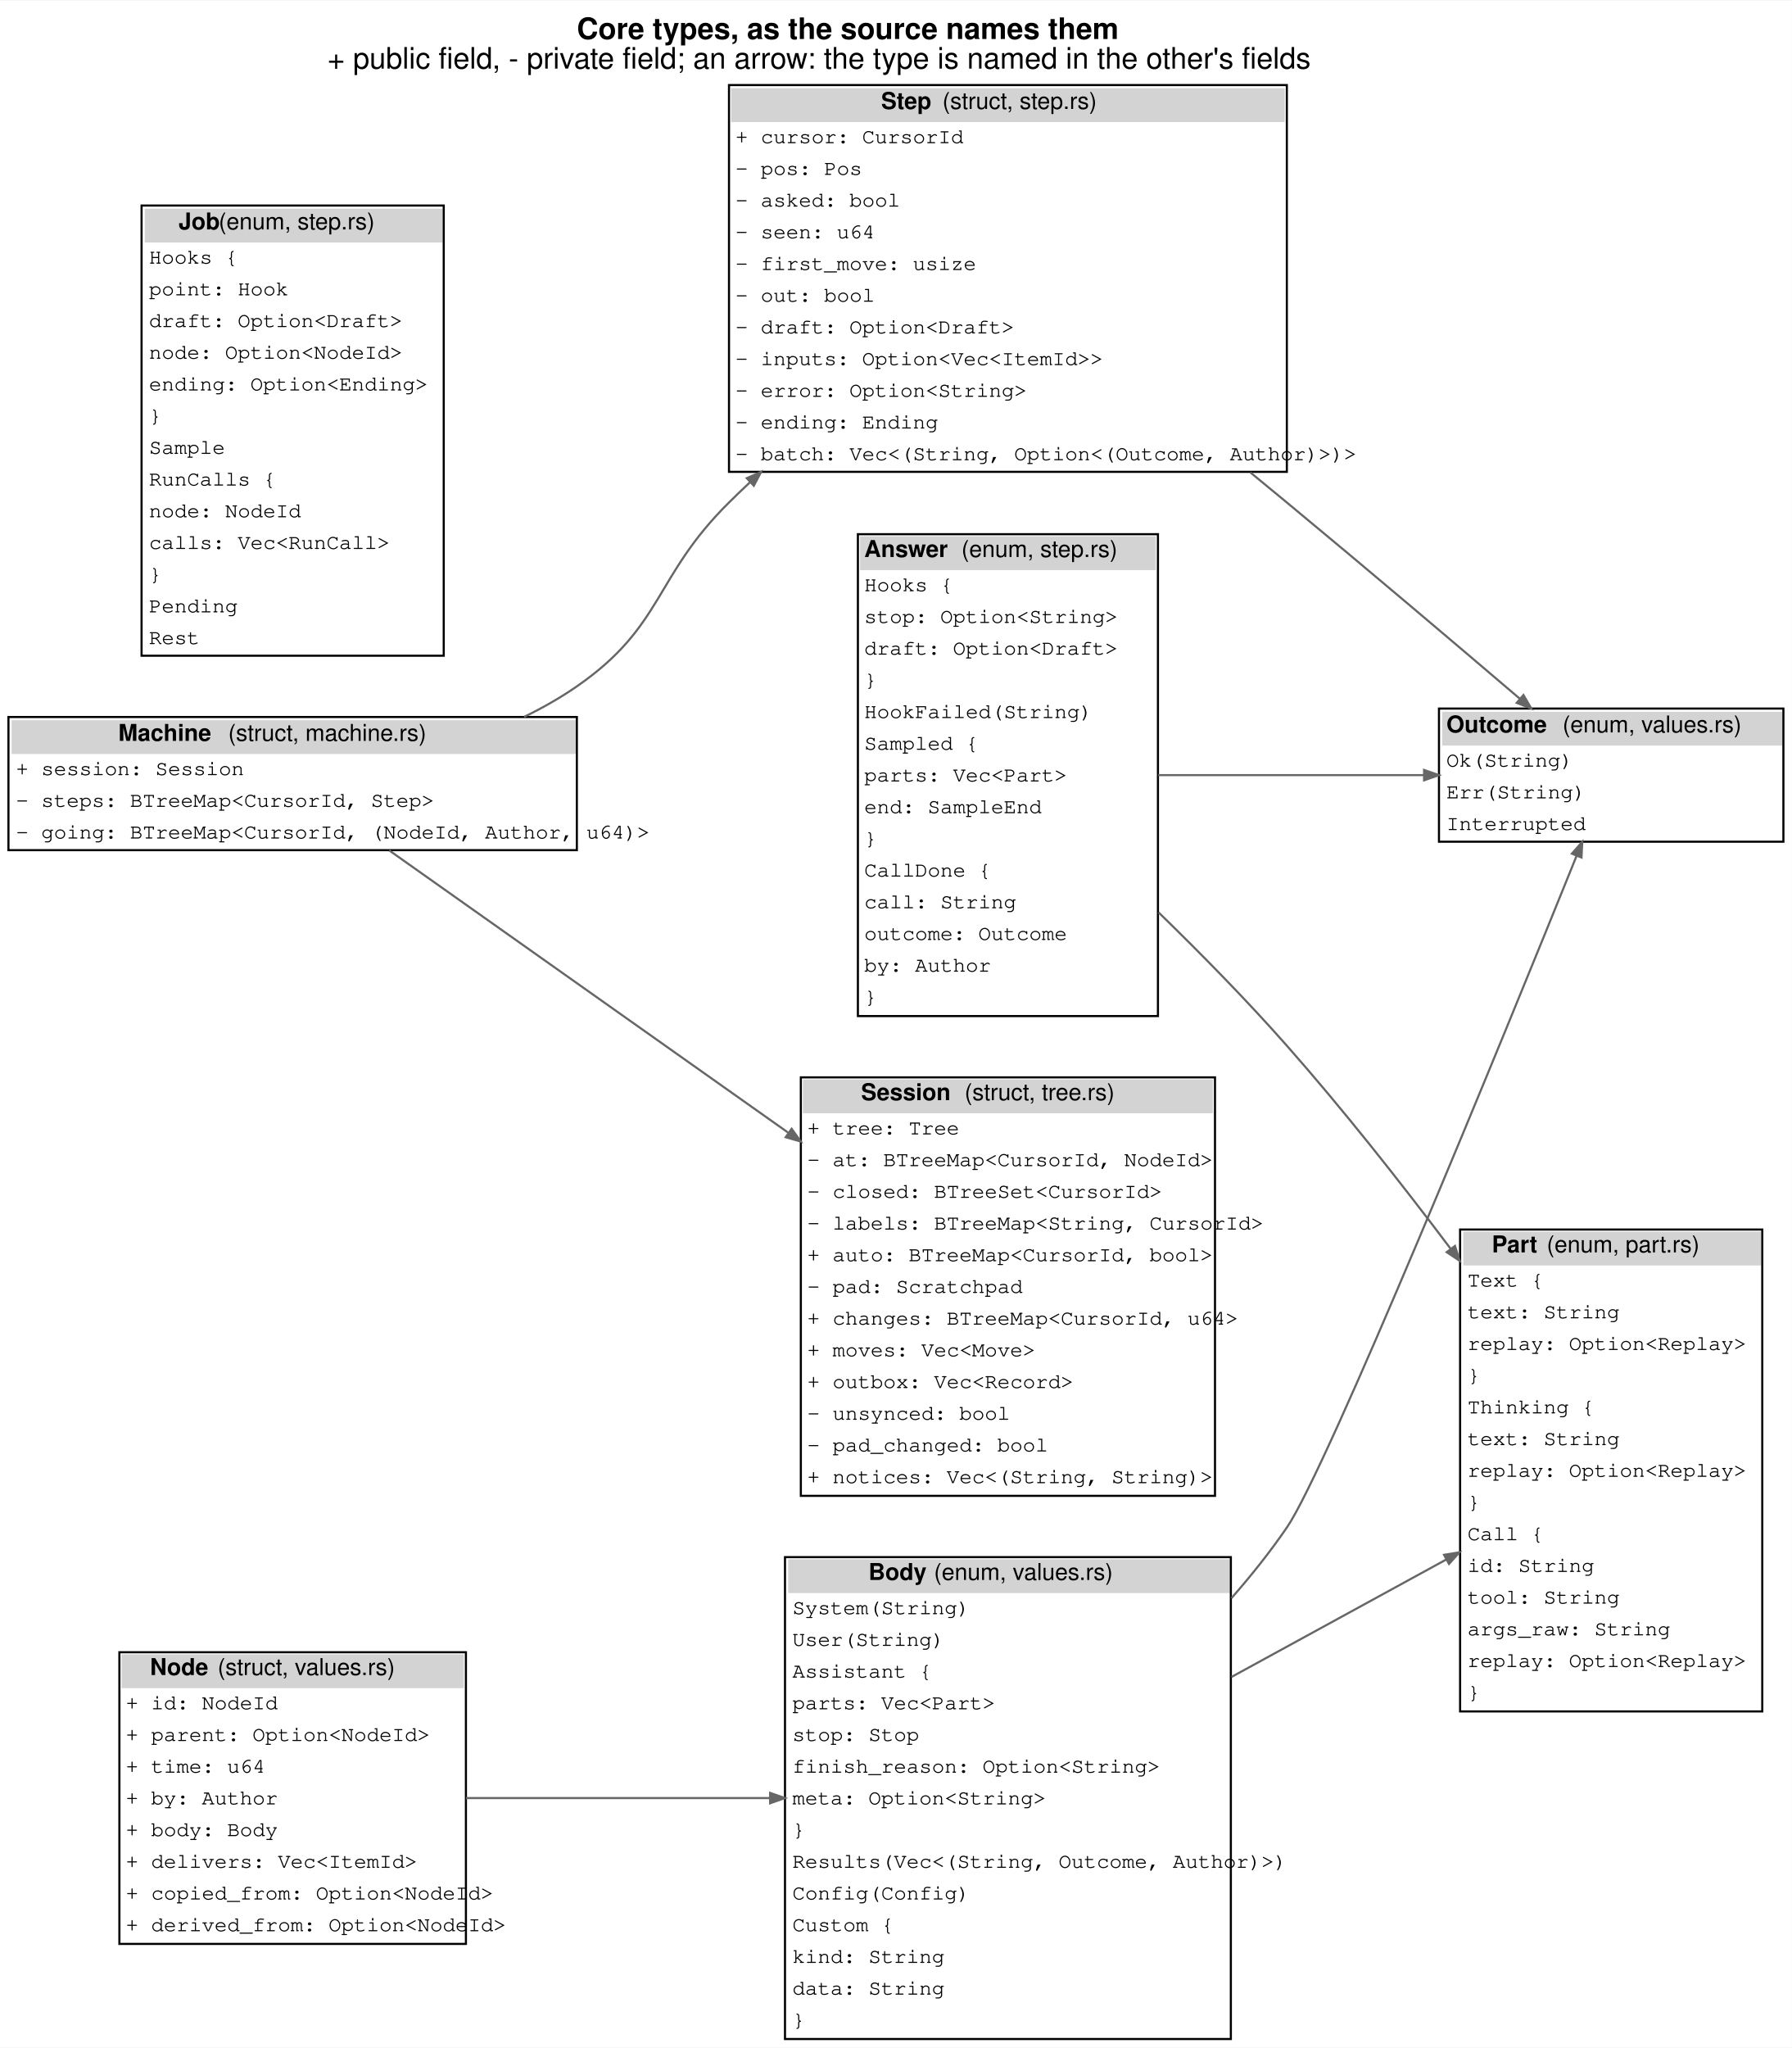
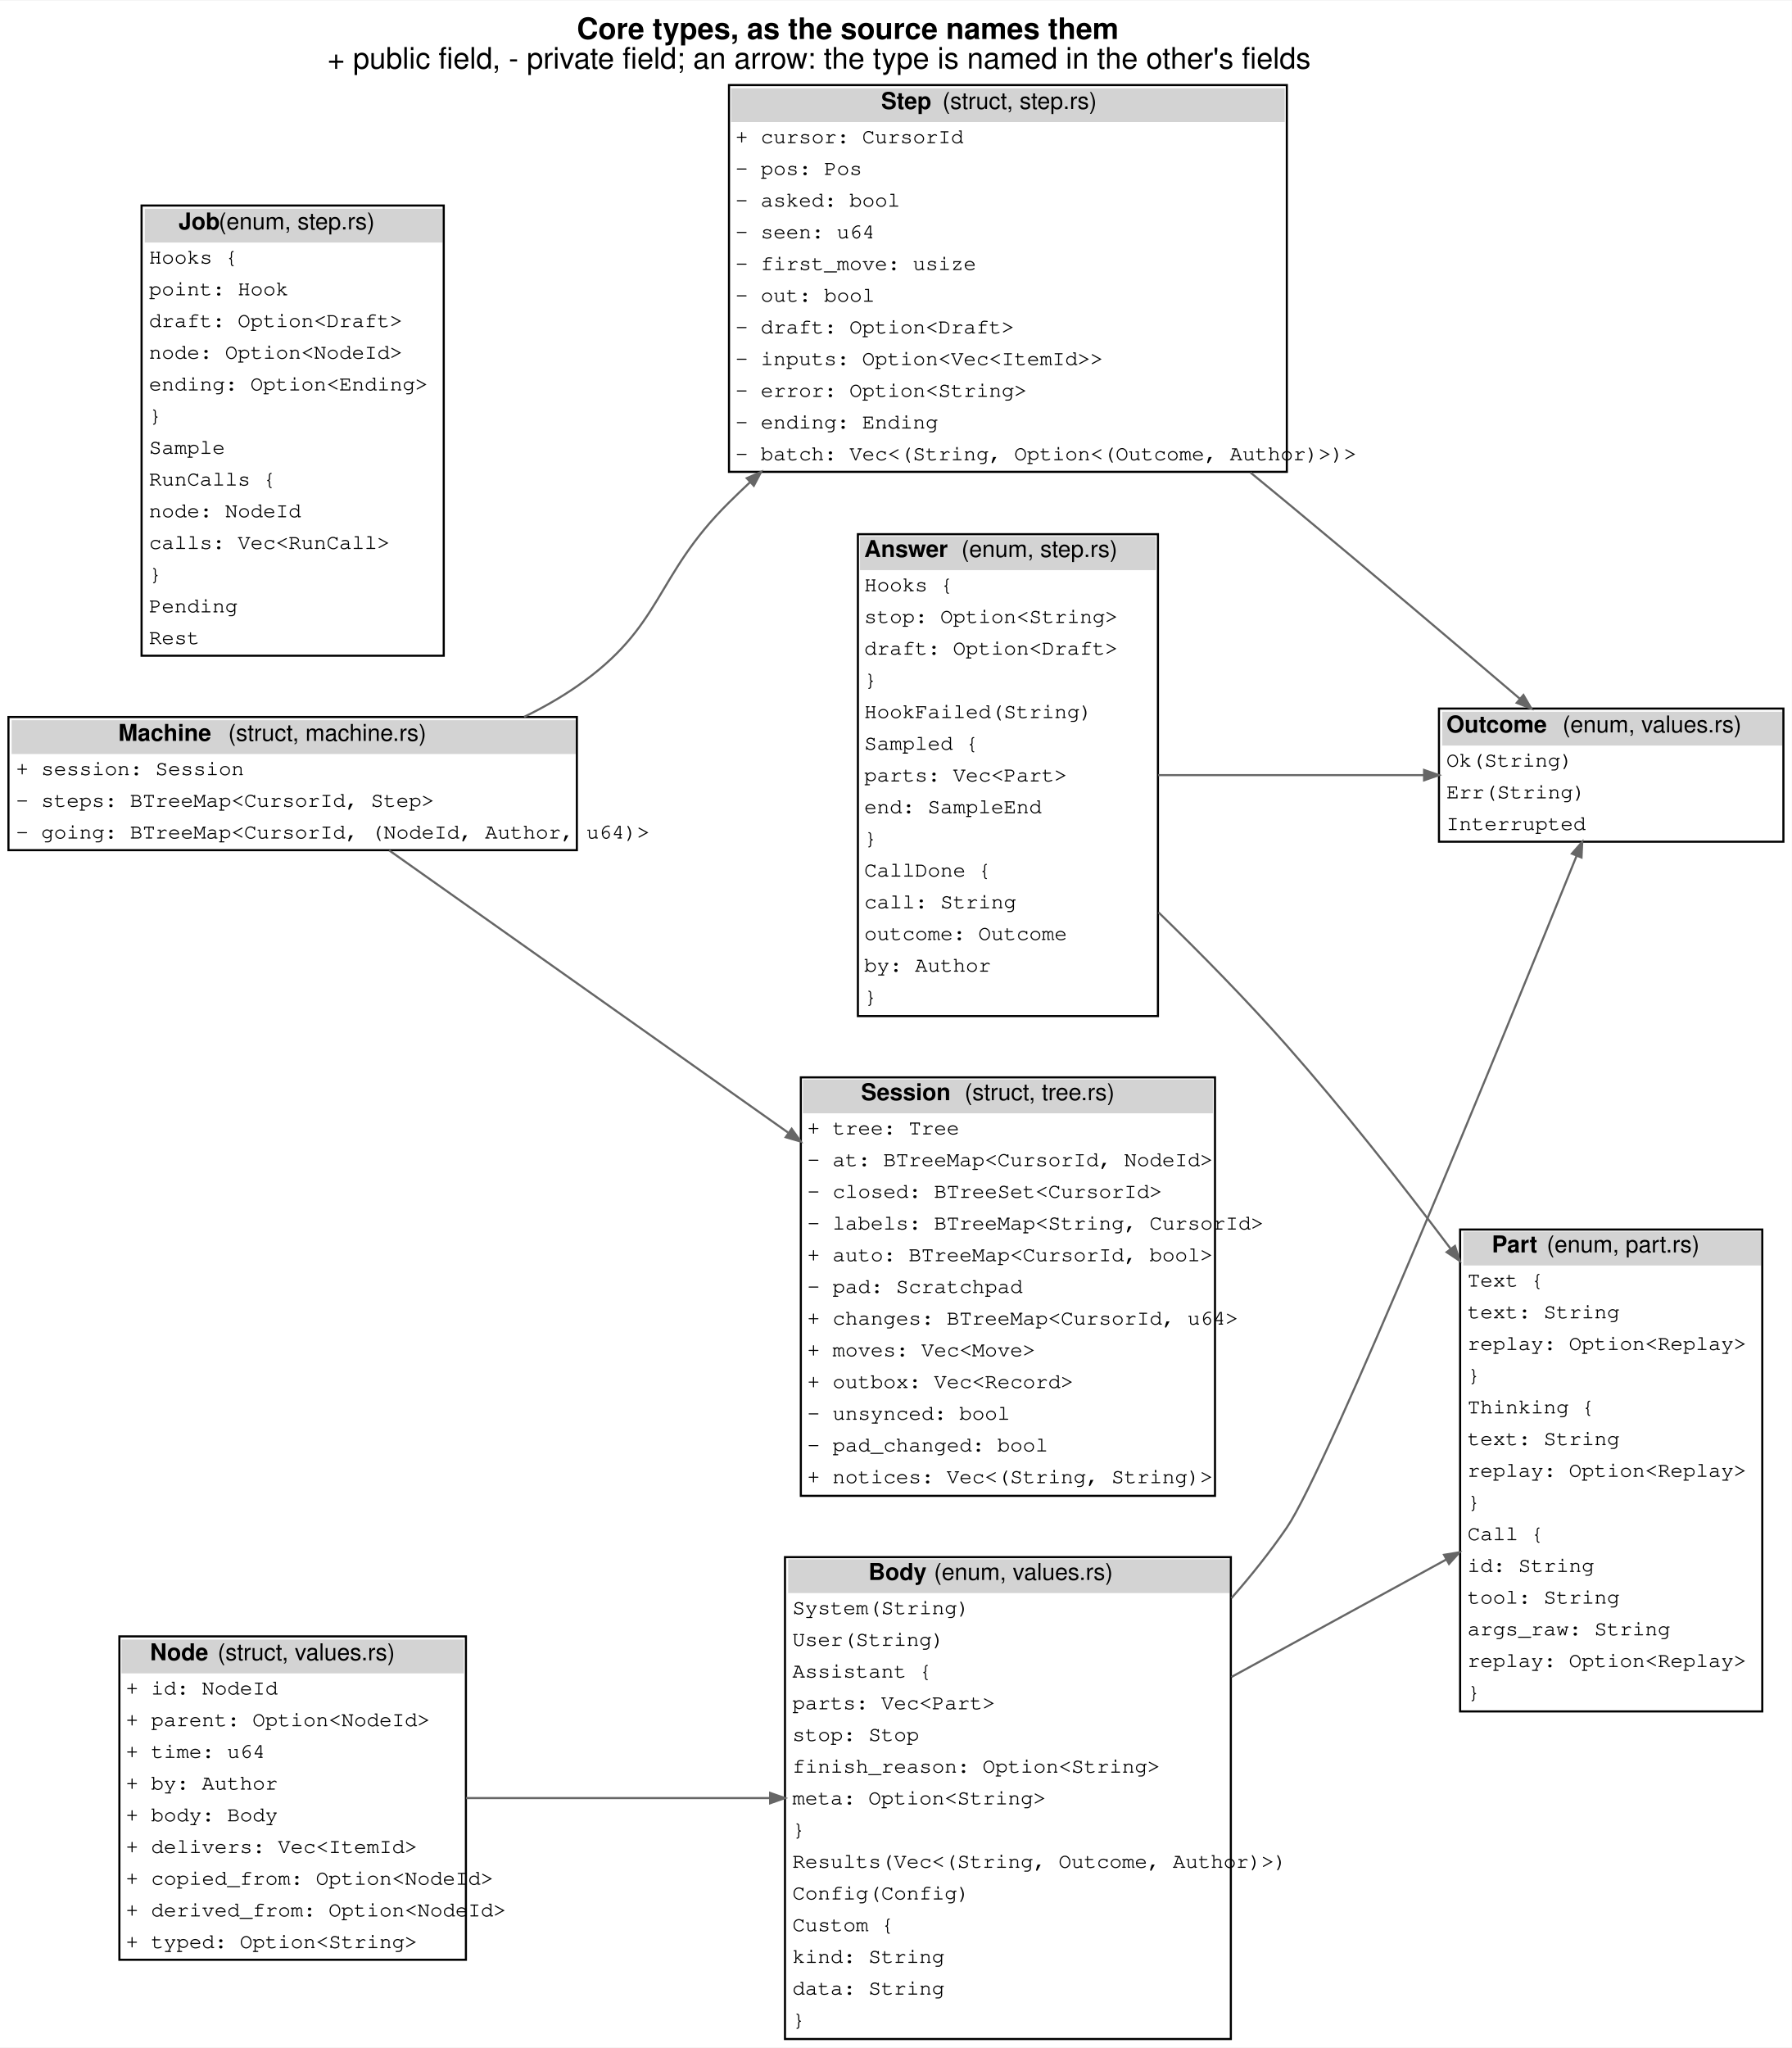
<svg xmlns="http://www.w3.org/2000/svg" width="848pt" height="969pt" viewBox="0.00 0.00 848.00 968.50">
  <g id="graph0" class="graph" transform="scale(1 1) rotate(0) translate(4 964.5)">
    <polygon fill="white" stroke="transparent" points="-4,4 -4,-964.5 844,-964.5 844,4 -4,4" />
    <text text-anchor="start" x="269" y="-946.3" font-family="Helvetica,sans-Serif" font-weight="bold" font-size="14.00">Core types, as the source names them</text>
    <text text-anchor="start" x="151" y="-932.3" font-family="Helvetica,sans-Serif" font-size="14.00">+ public field, - private field; an arrow: the type is named in the other's fields</text>
    <g id="node1" class="node">
      <polygon fill="lightgray" stroke="transparent" points="369,-211 369,-227 578,-227 578,-211 369,-211" />
      <text text-anchor="start" x="407" y="-217.2" font-family="Helvetica,sans-Serif" font-weight="bold" font-size="11.00">Body</text>
      <text text-anchor="start" x="438" y="-217.2" font-family="Helvetica,sans-Serif" font-size="11.00"> (enum, values.rs)</text>
      <text text-anchor="start" x="371" y="-201" font-family="Courier,monospace" font-size="10.00">System(String)</text>
      <text text-anchor="start" x="371" y="-186" font-family="Courier,monospace" font-size="10.00">User(String)</text>
      <text text-anchor="start" x="371" y="-171" font-family="Courier,monospace" font-size="10.00">Assistant {</text>
      <text text-anchor="start" x="371" y="-156" font-family="Courier,monospace" font-size="10.00">    parts: Vec&lt;Part&gt;</text>
      <text text-anchor="start" x="371" y="-141" font-family="Courier,monospace" font-size="10.00">    stop: Stop</text>
      <text text-anchor="start" x="371" y="-126" font-family="Courier,monospace" font-size="10.00">    finish_reason: Option&lt;String&gt;</text>
      <text text-anchor="start" x="371" y="-111" font-family="Courier,monospace" font-size="10.00">    meta: Option&lt;String&gt;</text>
      <text text-anchor="start" x="371" y="-96" font-family="Courier,monospace" font-size="10.00">}</text>
      <text text-anchor="start" x="371" y="-81" font-family="Courier,monospace" font-size="10.00">Results(Vec&lt;(String, Outcome, Author)&gt;)</text>
      <text text-anchor="start" x="371" y="-66" font-family="Courier,monospace" font-size="10.00">Config(Config)</text>
      <text text-anchor="start" x="371" y="-51" font-family="Courier,monospace" font-size="10.00">Custom {</text>
      <text text-anchor="start" x="371" y="-36" font-family="Courier,monospace" font-size="10.00">    kind: String</text>
      <text text-anchor="start" x="371" y="-21" font-family="Courier,monospace" font-size="10.00">    data: String</text>
      <text text-anchor="start" x="371" y="-6" font-family="Courier,monospace" font-size="10.00">}</text>
      <polygon fill="none" stroke="black" points="367.5,0 367.5,-228 578.5,-228 578.5,0 367.5,0" />
    </g>
    <g id="node8" class="node">
      <polygon fill="lightgray" stroke="transparent" points="678.5,-612 678.5,-628 839.5,-628 839.5,-612 678.5,-612" />
      <text text-anchor="start" x="680.5" y="-618.2" font-family="Helvetica,sans-Serif" font-weight="bold" font-size="11.00">Outcome</text>
      <text text-anchor="start" x="735.5" y="-618.2" font-family="Helvetica,sans-Serif" font-size="11.00"> (enum, values.rs)</text>
      <text text-anchor="start" x="680.5" y="-602" font-family="Courier,monospace" font-size="10.00">Ok(String)</text>
      <text text-anchor="start" x="680.5" y="-587" font-family="Courier,monospace" font-size="10.00">Err(String)</text>
      <text text-anchor="start" x="680.5" y="-572" font-family="Courier,monospace" font-size="10.00">Interrupted</text>
      <polygon fill="none" stroke="black" points="677,-566.5 677,-629.5 840,-629.5 840,-566.5 677,-566.5" />
    </g>
    <g id="edge2" class="edge">
      <path fill="none" stroke="#666666" d="M578.77,-208.58C588.24,-219.36 597.18,-230.59 605,-242 624.11,-269.88 707.26,-473.55 742.08,-559.69" />
      <polygon fill="#666666" stroke="#666666" points="739.91,-560.86 744.8,-566.43 744.45,-559.02 739.91,-560.86" />
    </g>
    <g id="node9" class="node">
      <polygon fill="lightgray" stroke="transparent" points="688.5,-366 688.5,-382 829.5,-382 829.5,-366 688.5,-366" />
      <text text-anchor="start" x="702" y="-372.2" font-family="Helvetica,sans-Serif" font-weight="bold" font-size="11.00">Part</text>
      <text text-anchor="start" x="728" y="-372.2" font-family="Helvetica,sans-Serif" font-size="11.00"> (enum, part.rs)</text>
      <text text-anchor="start" x="690.5" y="-356" font-family="Courier,monospace" font-size="10.00">Text {</text>
      <text text-anchor="start" x="690.5" y="-341" font-family="Courier,monospace" font-size="10.00">    text: String</text>
      <text text-anchor="start" x="690.5" y="-326" font-family="Courier,monospace" font-size="10.00">    replay: Option&lt;Replay&gt;</text>
      <text text-anchor="start" x="690.5" y="-311" font-family="Courier,monospace" font-size="10.00">}</text>
      <text text-anchor="start" x="690.5" y="-296" font-family="Courier,monospace" font-size="10.00">Thinking {</text>
      <text text-anchor="start" x="690.5" y="-281" font-family="Courier,monospace" font-size="10.00">    text: String</text>
      <text text-anchor="start" x="690.5" y="-266" font-family="Courier,monospace" font-size="10.00">    replay: Option&lt;Replay&gt;</text>
      <text text-anchor="start" x="690.5" y="-251" font-family="Courier,monospace" font-size="10.00">}</text>
      <text text-anchor="start" x="690.5" y="-236" font-family="Courier,monospace" font-size="10.00">Call {</text>
      <text text-anchor="start" x="690.5" y="-221" font-family="Courier,monospace" font-size="10.00">    id: String</text>
      <text text-anchor="start" x="690.5" y="-206" font-family="Courier,monospace" font-size="10.00">    tool: String</text>
      <text text-anchor="start" x="690.5" y="-191" font-family="Courier,monospace" font-size="10.00">    args_raw: String</text>
      <text text-anchor="start" x="690.5" y="-176" font-family="Courier,monospace" font-size="10.00">    replay: Option&lt;Replay&gt;</text>
      <text text-anchor="start" x="690.5" y="-161" font-family="Courier,monospace" font-size="10.00">}</text>
      <polygon fill="none" stroke="black" points="687,-155 687,-383 830,-383 830,-155 687,-155" />
    </g>
    <g id="edge1" class="edge">
      <path fill="none" stroke="#666666" d="M578.76,-171.28C612.47,-189.71 649.19,-209.78 680.53,-226.92" />
      <polygon fill="#666666" stroke="#666666" points="679.4,-229.09 686.72,-230.3 681.75,-224.79 679.4,-229.09" />
    </g>
    <g id="node2" class="node">
-       <polygon fill="lightgray" stroke="transparent" points="53.5,-166 53.5,-182 215.5,-182 215.5,-166 53.5,-166" />
-       <text text-anchor="start" x="67" y="-172.2" font-family="Helvetica,sans-Serif" font-weight="bold" font-size="11.00">Node</text>
-       <text text-anchor="start" x="99" y="-172.2" font-family="Helvetica,sans-Serif" font-size="11.00"> (struct, values.rs)</text>
-       <text text-anchor="start" x="55.5" y="-156" font-family="Courier,monospace" font-size="10.00">+ id: NodeId</text>
-       <text text-anchor="start" x="55.5" y="-141" font-family="Courier,monospace" font-size="10.00">+ parent: Option&lt;NodeId&gt;</text>
-       <text text-anchor="start" x="55.5" y="-126" font-family="Courier,monospace" font-size="10.00">+ time: u64</text>
-       <text text-anchor="start" x="55.5" y="-111" font-family="Courier,monospace" font-size="10.00">+ by: Author</text>
-       <text text-anchor="start" x="55.5" y="-96" font-family="Courier,monospace" font-size="10.00">+ body: Body</text>
-       <text text-anchor="start" x="55.5" y="-81" font-family="Courier,monospace" font-size="10.00">+ delivers: Vec&lt;ItemId&gt;</text>
-       <text text-anchor="start" x="55.5" y="-66" font-family="Courier,monospace" font-size="10.00">+ copied_from: Option&lt;NodeId&gt;</text>
-       <text text-anchor="start" x="55.5" y="-51" font-family="Courier,monospace" font-size="10.00">+ derived_from: Option&lt;NodeId&gt;</text>
-       <polygon fill="none" stroke="black" points="52.5,-45 52.5,-183 216.5,-183 216.5,-45 52.5,-45" />
+       <polygon fill="lightgray" stroke="transparent" points="53.5,-173 53.5,-189 215.5,-189 215.5,-173 53.5,-173" />
+       <text text-anchor="start" x="67" y="-179.2" font-family="Helvetica,sans-Serif" font-weight="bold" font-size="11.00">Node</text>
+       <text text-anchor="start" x="99" y="-179.2" font-family="Helvetica,sans-Serif" font-size="11.00"> (struct, values.rs)</text>
+       <text text-anchor="start" x="55.5" y="-163" font-family="Courier,monospace" font-size="10.00">+ id: NodeId</text>
+       <text text-anchor="start" x="55.5" y="-148" font-family="Courier,monospace" font-size="10.00">+ parent: Option&lt;NodeId&gt;</text>
+       <text text-anchor="start" x="55.5" y="-133" font-family="Courier,monospace" font-size="10.00">+ time: u64</text>
+       <text text-anchor="start" x="55.5" y="-118" font-family="Courier,monospace" font-size="10.00">+ by: Author</text>
+       <text text-anchor="start" x="55.5" y="-103" font-family="Courier,monospace" font-size="10.00">+ body: Body</text>
+       <text text-anchor="start" x="55.5" y="-88" font-family="Courier,monospace" font-size="10.00">+ delivers: Vec&lt;ItemId&gt;</text>
+       <text text-anchor="start" x="55.5" y="-73" font-family="Courier,monospace" font-size="10.00">+ copied_from: Option&lt;NodeId&gt;</text>
+       <text text-anchor="start" x="55.5" y="-58" font-family="Courier,monospace" font-size="10.00">+ derived_from: Option&lt;NodeId&gt;</text>
+       <text text-anchor="start" x="55.5" y="-43" font-family="Courier,monospace" font-size="10.00">+ typed: Option&lt;String&gt;</text>
+       <polygon fill="none" stroke="black" points="52.5,-37.5 52.5,-190.5 216.5,-190.5 216.5,-37.5 52.5,-37.5" />
    </g>
    <g id="edge3" class="edge">
      <path fill="none" stroke="#666666" d="M216.53,-114C259.63,-114 313.28,-114 360.28,-114" />
      <polygon fill="#666666" stroke="#666666" points="360.46,-116.45 367.46,-114 360.46,-111.55 360.46,-116.45" />
    </g>
    <g id="node3" class="node">
      <polygon fill="lightgray" stroke="transparent" points="376,-438 376,-454 570,-454 570,-438 376,-438" />
      <text text-anchor="start" x="403.5" y="-444.2" font-family="Helvetica,sans-Serif" font-weight="bold" font-size="11.00">Session</text>
      <text text-anchor="start" x="452.5" y="-444.2" font-family="Helvetica,sans-Serif" font-size="11.00"> (struct, tree.rs)</text>
      <text text-anchor="start" x="378" y="-428" font-family="Courier,monospace" font-size="10.00">+ tree: Tree</text>
      <text text-anchor="start" x="378" y="-413" font-family="Courier,monospace" font-size="10.00">- at: BTreeMap&lt;CursorId, NodeId&gt;</text>
      <text text-anchor="start" x="378" y="-398" font-family="Courier,monospace" font-size="10.00">- closed: BTreeSet&lt;CursorId&gt;</text>
      <text text-anchor="start" x="378" y="-383" font-family="Courier,monospace" font-size="10.00">- labels: BTreeMap&lt;String, CursorId&gt;</text>
      <text text-anchor="start" x="378" y="-368" font-family="Courier,monospace" font-size="10.00">+ auto: BTreeMap&lt;CursorId, bool&gt;</text>
      <text text-anchor="start" x="378" y="-353" font-family="Courier,monospace" font-size="10.00">- pad: Scratchpad</text>
      <text text-anchor="start" x="378" y="-338" font-family="Courier,monospace" font-size="10.00">+ changes: BTreeMap&lt;CursorId, u64&gt;</text>
      <text text-anchor="start" x="378" y="-323" font-family="Courier,monospace" font-size="10.00">+ moves: Vec&lt;Move&gt;</text>
      <text text-anchor="start" x="378" y="-308" font-family="Courier,monospace" font-size="10.00">+ outbox: Vec&lt;Record&gt;</text>
      <text text-anchor="start" x="378" y="-293" font-family="Courier,monospace" font-size="10.00">- unsynced: bool</text>
      <text text-anchor="start" x="378" y="-278" font-family="Courier,monospace" font-size="10.00">- pad_changed: bool</text>
      <text text-anchor="start" x="378" y="-263" font-family="Courier,monospace" font-size="10.00">+ notices: Vec&lt;(String, String)&gt;</text>
      <polygon fill="none" stroke="black" points="375,-257 375,-455 571,-455 571,-257 375,-257" />
    </g>
    <g id="node4" class="node">
      <polygon fill="lightgray" stroke="transparent" points="1.5,-608 1.5,-624 268.5,-624 268.5,-608 1.5,-608" />
      <text text-anchor="start" x="52" y="-614.2" font-family="Helvetica,sans-Serif" font-weight="bold" font-size="11.00">Machine</text>
      <text text-anchor="start" x="104" y="-614.2" font-family="Helvetica,sans-Serif" font-size="11.00"> (struct, machine.rs)</text>
      <text text-anchor="start" x="3.5" y="-598" font-family="Courier,monospace" font-size="10.00">+ session: Session</text>
      <text text-anchor="start" x="3.5" y="-583" font-family="Courier,monospace" font-size="10.00">- steps: BTreeMap&lt;CursorId, Step&gt;</text>
      <text text-anchor="start" x="3.5" y="-568" font-family="Courier,monospace" font-size="10.00">- going: BTreeMap&lt;CursorId, (NodeId, Author, u64)&gt;</text>
      <polygon fill="none" stroke="black" points="0,-562.5 0,-625.5 269,-625.5 269,-562.5 0,-562.5" />
    </g>
    <g id="edge4" class="edge">
      <path fill="none" stroke="#666666" d="M180.18,-562.4C228.07,-528.53 305.72,-473.6 368.89,-428.93" />
      <polygon fill="#666666" stroke="#666666" points="370.65,-430.68 374.96,-424.64 367.83,-426.68 370.65,-430.68" />
    </g>
    <g id="node5" class="node">
      <polygon fill="lightgray" stroke="transparent" points="342,-907 342,-923 604,-923 604,-907 342,-907" />
      <text text-anchor="start" x="413" y="-913.2" font-family="Helvetica,sans-Serif" font-weight="bold" font-size="11.00">Step</text>
      <text text-anchor="start" x="442" y="-913.2" font-family="Helvetica,sans-Serif" font-size="11.00"> (struct, step.rs)</text>
      <text text-anchor="start" x="344" y="-897" font-family="Courier,monospace" font-size="10.00">+ cursor: CursorId</text>
      <text text-anchor="start" x="344" y="-882" font-family="Courier,monospace" font-size="10.00">- pos: Pos</text>
      <text text-anchor="start" x="344" y="-867" font-family="Courier,monospace" font-size="10.00">- asked: bool</text>
      <text text-anchor="start" x="344" y="-852" font-family="Courier,monospace" font-size="10.00">- seen: u64</text>
      <text text-anchor="start" x="344" y="-837" font-family="Courier,monospace" font-size="10.00">- first_move: usize</text>
      <text text-anchor="start" x="344" y="-822" font-family="Courier,monospace" font-size="10.00">- out: bool</text>
      <text text-anchor="start" x="344" y="-807" font-family="Courier,monospace" font-size="10.00">- draft: Option&lt;Draft&gt;</text>
      <text text-anchor="start" x="344" y="-792" font-family="Courier,monospace" font-size="10.00">- inputs: Option&lt;Vec&lt;ItemId&gt;&gt;</text>
      <text text-anchor="start" x="344" y="-777" font-family="Courier,monospace" font-size="10.00">- error: Option&lt;String&gt;</text>
      <text text-anchor="start" x="344" y="-762" font-family="Courier,monospace" font-size="10.00">- ending: Ending</text>
      <text text-anchor="start" x="344" y="-747" font-family="Courier,monospace" font-size="10.00">- batch: Vec&lt;(String, Option&lt;(Outcome, Author)&gt;)&gt;</text>
      <polygon fill="none" stroke="black" points="341,-741.5 341,-924.5 605,-924.5 605,-741.5 341,-741.5" />
    </g>
    <g id="edge5" class="edge">
      <path fill="none" stroke="#666666" d="M244.05,-625.56C252.8,-629.83 261.24,-634.63 269,-640 310.26,-668.57 305.31,-691.71 341,-727 344.21,-730.17 347.5,-733.35 350.87,-736.51" />
      <polygon fill="#666666" stroke="#666666" points="349.41,-738.5 356.2,-741.48 352.75,-734.92 349.41,-738.5" />
    </g>
    <g id="edge6" class="edge">
      <path fill="none" stroke="#666666" d="M587.73,-741.22C593.58,-736.43 599.36,-731.66 605,-727 642.48,-695.99 684.67,-660.24 715.16,-634.24" />
      <polygon fill="#666666" stroke="#666666" points="716.97,-635.91 720.71,-629.51 713.79,-632.19 716.97,-635.91" />
    </g>
    <g id="node6" class="node">
      <polygon fill="lightgray" stroke="transparent" points="64.5,-850 64.5,-866 205.5,-866 205.5,-850 64.5,-850" />
      <text text-anchor="start" x="80.5" y="-856.2" font-family="Helvetica,sans-Serif" font-weight="bold" font-size="11.00">Job</text>
      <text text-anchor="start" x="99.5" y="-856.2" font-family="Helvetica,sans-Serif" font-size="11.00"> (enum, step.rs)</text>
      <text text-anchor="start" x="66.5" y="-840" font-family="Courier,monospace" font-size="10.00">Hooks {</text>
      <text text-anchor="start" x="66.5" y="-825" font-family="Courier,monospace" font-size="10.00">    point: Hook</text>
      <text text-anchor="start" x="66.5" y="-810" font-family="Courier,monospace" font-size="10.00">    draft: Option&lt;Draft&gt;</text>
      <text text-anchor="start" x="66.5" y="-795" font-family="Courier,monospace" font-size="10.00">    node: Option&lt;NodeId&gt;</text>
      <text text-anchor="start" x="66.5" y="-780" font-family="Courier,monospace" font-size="10.00">    ending: Option&lt;Ending&gt;</text>
      <text text-anchor="start" x="66.5" y="-765" font-family="Courier,monospace" font-size="10.00">}</text>
      <text text-anchor="start" x="66.5" y="-750" font-family="Courier,monospace" font-size="10.00">Sample</text>
      <text text-anchor="start" x="66.5" y="-735" font-family="Courier,monospace" font-size="10.00">RunCalls {</text>
      <text text-anchor="start" x="66.5" y="-720" font-family="Courier,monospace" font-size="10.00">    node: NodeId</text>
      <text text-anchor="start" x="66.5" y="-705" font-family="Courier,monospace" font-size="10.00">    calls: Vec&lt;RunCall&gt;</text>
      <text text-anchor="start" x="66.5" y="-690" font-family="Courier,monospace" font-size="10.00">}</text>
      <text text-anchor="start" x="66.5" y="-675" font-family="Courier,monospace" font-size="10.00">Pending</text>
      <text text-anchor="start" x="66.5" y="-660" font-family="Courier,monospace" font-size="10.00">Rest</text>
      <polygon fill="none" stroke="black" points="63,-654.5 63,-867.5 206,-867.5 206,-654.5 63,-654.5" />
    </g>
    <g id="node7" class="node">
      <polygon fill="lightgray" stroke="transparent" points="403,-695 403,-711 543,-711 543,-695 403,-695" />
      <text text-anchor="start" x="405" y="-701.2" font-family="Helvetica,sans-Serif" font-weight="bold" font-size="11.00">Answer</text>
      <text text-anchor="start" x="451" y="-701.2" font-family="Helvetica,sans-Serif" font-size="11.00"> (enum, step.rs)</text>
      <text text-anchor="start" x="405" y="-685" font-family="Courier,monospace" font-size="10.00">Hooks {</text>
      <text text-anchor="start" x="405" y="-670" font-family="Courier,monospace" font-size="10.00">    stop: Option&lt;String&gt;</text>
      <text text-anchor="start" x="405" y="-655" font-family="Courier,monospace" font-size="10.00">    draft: Option&lt;Draft&gt;</text>
      <text text-anchor="start" x="405" y="-640" font-family="Courier,monospace" font-size="10.00">}</text>
      <text text-anchor="start" x="405" y="-625" font-family="Courier,monospace" font-size="10.00">HookFailed(String)</text>
      <text text-anchor="start" x="405" y="-610" font-family="Courier,monospace" font-size="10.00">Sampled {</text>
      <text text-anchor="start" x="405" y="-595" font-family="Courier,monospace" font-size="10.00">    parts: Vec&lt;Part&gt;</text>
      <text text-anchor="start" x="405" y="-580" font-family="Courier,monospace" font-size="10.00">    end: SampleEnd</text>
      <text text-anchor="start" x="405" y="-565" font-family="Courier,monospace" font-size="10.00">}</text>
      <text text-anchor="start" x="405" y="-550" font-family="Courier,monospace" font-size="10.00">CallDone {</text>
      <text text-anchor="start" x="405" y="-535" font-family="Courier,monospace" font-size="10.00">    call: String</text>
      <text text-anchor="start" x="405" y="-520" font-family="Courier,monospace" font-size="10.00">    outcome: Outcome</text>
      <text text-anchor="start" x="405" y="-505" font-family="Courier,monospace" font-size="10.00">    by: Author</text>
      <text text-anchor="start" x="405" y="-490" font-family="Courier,monospace" font-size="10.00">}</text>
      <polygon fill="none" stroke="black" points="402,-484 402,-712 544,-712 544,-484 402,-484" />
    </g>
    <g id="edge8" class="edge">
      <path fill="none" stroke="#666666" d="M544.08,-598C582.05,-598 629.34,-598 669.75,-598" />
      <polygon fill="#666666" stroke="#666666" points="669.95,-600.45 676.95,-598 669.95,-595.55 669.95,-600.45" />
    </g>
    <g id="edge7" class="edge">
      <path fill="none" stroke="#666666" d="M544.27,-533.08C564.5,-513.4 586.17,-491.34 605,-470 631.53,-439.93 658.59,-405.66 682.41,-374.04" />
      <polygon fill="#666666" stroke="#666666" points="684.57,-375.24 686.82,-368.17 680.65,-372.3 684.57,-375.24" />
    </g>
  </g>
</svg>
